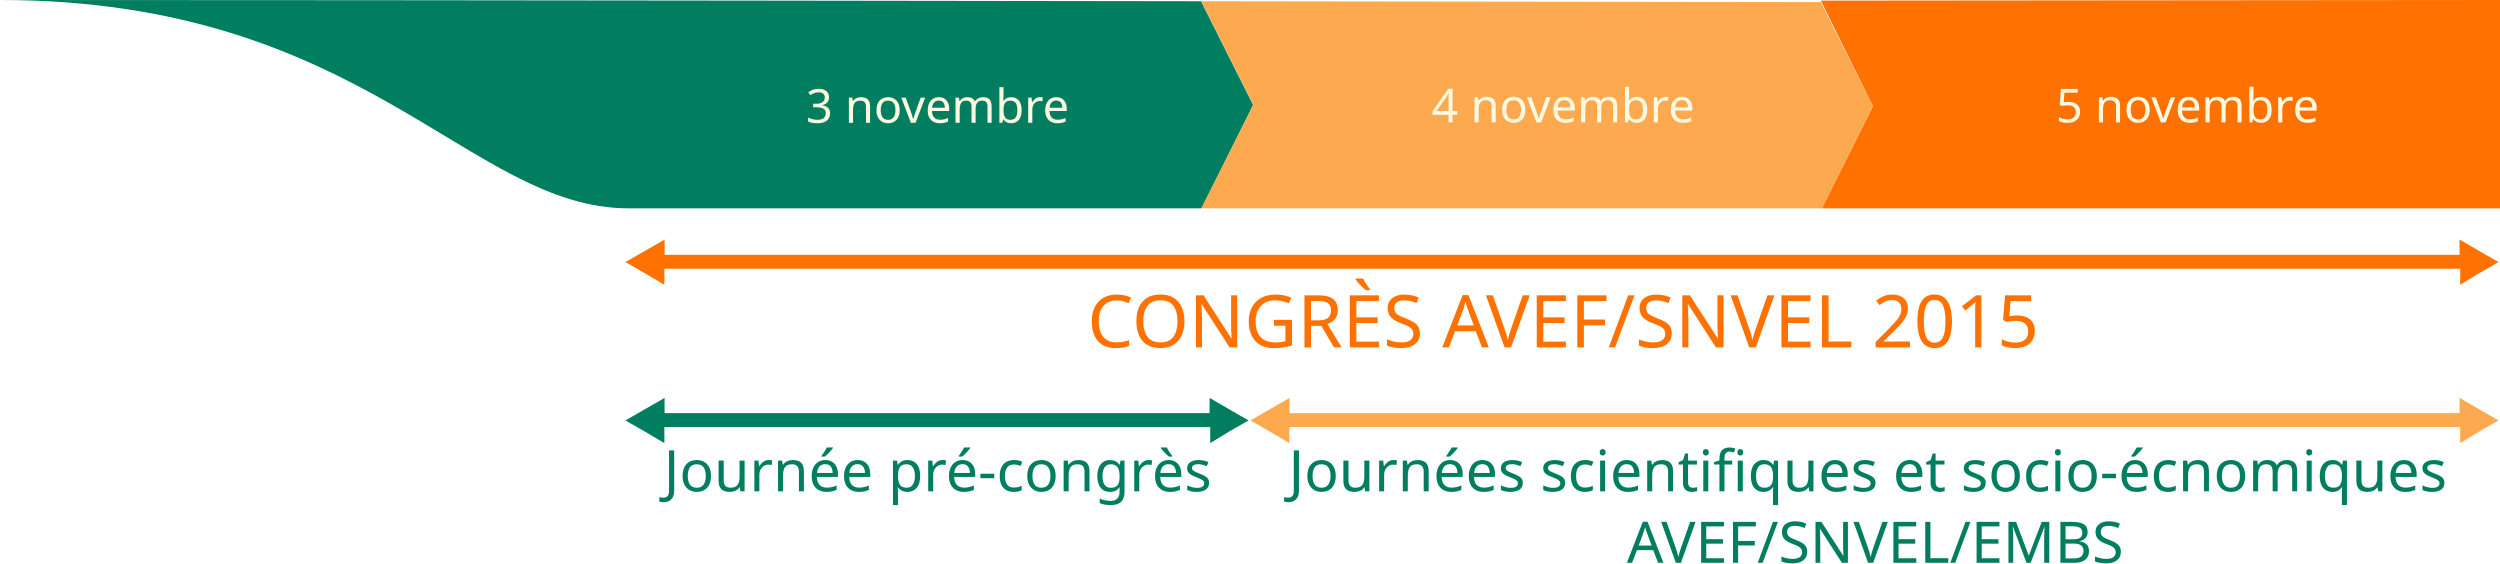
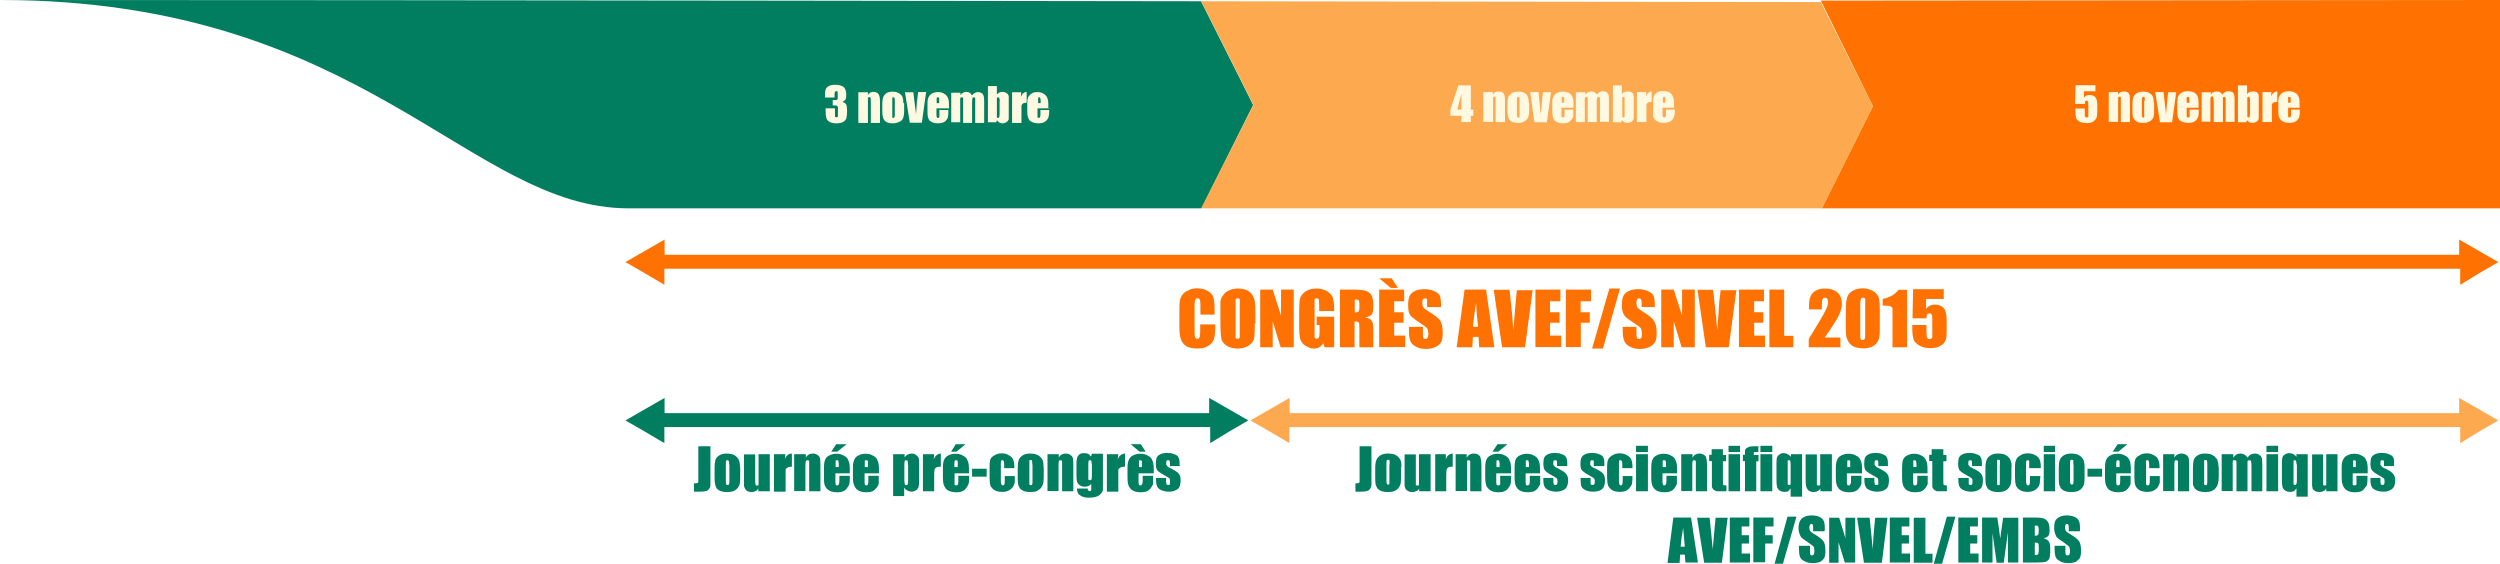
<svg xmlns="http://www.w3.org/2000/svg" viewBox="0 0 1200 270.6" preserveAspectRatio="xMaxYMax meet">
-   <path d="M874 .3L899 51l-24.5 49H1200V0z" fill-rule="evenodd" fill="#ff7100" />
-   <path d="M0 0c175 0 225 100 301.7 100h275l24.8-49.6-25-49.8S207 0 0 0z" fill-rule="evenodd" fill="#007e5f" />
-   <path d="M576.6.6l25 49.8-25 49.6h298L899 51 874 1 576.6.6z" fill-rule="evenodd" fill="#fca94f" />
-   <text fill="#fff9e1" font-family="Impact" font-size="22.5" font-stretch="condensed" letter-spacing="0" style="line-height:125%;-inkscape-font-specification:'Impact Condensed';text-align:center" text-anchor="middle" transform="translate(0 -752.362)" word-spacing="0" x="450" y="811.3">
-     <tspan x="450" y="811.3">3 novembre</tspan>
-   </text>
-   <text fill="#fff9e1" font-family="Impact" font-size="22.5" font-stretch="condensed" letter-spacing="0" style="line-height:125%;-inkscape-font-specification:'Impact Condensed';text-align:center" text-anchor="middle" transform="translate(0 -752.362)" word-spacing="0" x="750.3" y="811.1">
-     <tspan x="750.3" y="811.1">4 novembre</tspan>
-   </text>
-   <text fill="#fff9e1" font-family="Impact" font-size="22.5" font-stretch="condensed" letter-spacing="0" style="line-height:125%;-inkscape-font-specification:'Impact Condensed';text-align:center" text-anchor="middle" transform="translate(0 -752.362)" word-spacing="0" x="1050" y="811.1">
-     <tspan x="1050" y="811.1">5 novembre</tspan>
-   </text>
-   <path d="M319 191l-9.4 5.4-9.4 5.4 9.4 5.4 9.3 5.5V205h262v7.7l9-5.5 9.4-5.4-9.4-5.4-9.3-5.4v7.3H319V191z" fill="#007e5f" />
-   <text fill="#007e5f" font-family="Impact" font-size="27.5" font-stretch="condensed" letter-spacing="0" style="line-height:125%;-inkscape-font-specification:'Impact Condensed';text-align:center" text-anchor="middle" transform="translate(0 -752.362)" word-spacing="0" x="450.1" y="988.2">
-     <tspan x="450.1" y="988.2">Journée pré-congrès</tspan>
-   </text>
-   <path d="M619 191l-9.4 5.4-9.4 5.4 9.4 5.4 9.3 5.5V205h562v7.7l9-5.5 9.4-5.4-9.4-5.4-9.3-5.4v7.3H619V191z" fill="#fca94f" />
-   <text fill="#007e5f" font-family="Impact" font-size="27.5" font-stretch="condensed" letter-spacing="0" style="line-height:125%;-inkscape-font-specification:'Impact Condensed';text-align:center" text-anchor="middle" transform="translate(0 -752.362)" word-spacing="0" x="900.1" y="988.2">
-     <tspan x="900.1" y="988.2">Journées scientifiques et socio-écnomiques</tspan>
-     <tspan x="900.1" y="1022.5">AVEF/SNVEL/EMBS</tspan>
-   </text>
-   <path d="M319 115l-9.4 5.4-9.4 5.4 9.4 5.4 9.3 5.5V129h862v7.7l9-5.5 9.4-5.4-9.4-5.4-9.3-5.4v7.3H319V115z" fill="#ff7100" />
-   <text fill="#ff7100" font-family="Impact" font-size="35" font-stretch="condensed" letter-spacing="0" style="line-height:125%;-inkscape-font-specification:'Impact Condensed';text-align:center" text-anchor="middle" transform="translate(0 -752.362)" word-spacing="0" x="750.3" y="919.1">
-     <tspan x="750.3" y="919.1">CONGRÈS AVEF/SNVEL 2015</tspan>
-   </text>
+   <path fill="#ff7100" fill-rule="evenodd" d="M874 .3L899 51l-24.5 49H1200V0z" />
+   <path fill="#007e5f" fill-rule="evenodd" d="M0 0c175 0 225 100 301.7 100h275l24.8-49.6-25-49.8S207 0 0 0z" />
+   <path fill="#fca94f" fill-rule="evenodd" d="M576.6.6l25 49.8-25 49.6h298L899 51 874 1 576.6.6z" />
+   <path fill="#fff9e1" d="M404.5 49q1 .2 1.6 1 .5.8.5 3.6 0 2-.4 3.3-.4 1-1.6 1.7-1.2.6-3 .6-2.2 0-3.4-.7-1.2-.7-1.5-1.7-.4-1.2-.4-3.7V52h4.5V56q.3.3.8.3t.6-.4v-3-1.6q-.4-.5-.8-.7h-1.7V48h2q.3-.3.4-.7V45 44q-.3-.3-.7-.3-.4 0-.6.4-.2.2-.2 1.2v1.5H396V45q0-2.4 1.2-3.3 1.2-1 3.7-1 3 0 4.3 1.3 1 1.3 1 3.5 0 1.5-.3 2.2-.4.6-1.5 1.2zM416.6 44.4v1.3q.4-.8 1-1.2.8-.4 1.7-.4 1 0 2 .6.6.6.8 1.4.3.8.3 2.7V59H418V48.7q0-1.5-.2-1.8 0-.3-.6-.3-.4 0-.6.4v12H412V44.3h4.6zM434 49.5V53q0 2-.3 3-.2 1-.8 1.7-.8.7-1.8 1-1 .5-2.3.5-1.6 0-2.6-.3-1-.4-1.6-1-.6-.8-.8-1.7-.3-1-.3-2.8v-3.7q0-2 .5-3.2.4-1 1.5-1.8 1.2-.7 3-.7 1.5 0 2.5.5t1.7 1.2q.5.7.7 1.5.2.7.2 2.3zm-4.5-1q0-1.2-.2-1.5 0-.3-.5-.3-.4 0-.5.3v9.3q0 .3.5.3.4 0 .5-.3.2-.3.2-1.2v-6.6zM444.5 44.4l-2 14.5h-5.8l-2.3-14.6h4l1.3 10.6.4-5.7.6-5h4zM455.3 52h-5.8v3q0 1 .2 1.3 0 .3.5.3t.7-.4v-3.4h4.3v1q0 1.5-.2 2.2 0 .7-.7 1.6-.6.8-1.6 1.2-1 .4-2.4.4t-2.5-.4q-1-.4-1.7-1-.5-.8-.7-1.7-.2-.7-.2-2.4v-4.2q0-2 .6-3 .5-1 1.7-1.7 1.2-.6 2.7-.6 2 0 3 .8 1.3.7 1.8 2 .5 1 .5 3.2v2zm-4.5-2.5v-1V47q-.2-.3-.6-.3-.5 0-.6.3v2.5h1.2zM461 44.4v1.3q.5-.8 1.3-1.2.7-.4 1.6-.4 1.7 0 2.7 1.7.5-.8 1.3-1.2.7-.4 1.5-.4 1 0 2 .6.6.6.8 1.4.2.8.2 2.6V59h-4.3v-9.6V47q-.2-.3-.7-.3-.4 0-.6.4-.2.6-.2 2.4V59h-4.3v-9.3V47q-.2-.3-.7-.3-.3 0-.5.2-.2 0-.2.5v11.3h-4.3V44.5h4.4zM478.5 41.2v4.2q.6-.7 1.2-1 .7-.3 1.5-.3 1 0 1.6.4.7.3 1 .8.4.5.4 1v11q-.3.7-1 1.3-1 .6-2 .6-.8 0-1.4-.3-.7-.5-1.3-1.2l-.3 1h-4V41.3h4.3zm1.4 7.3q0-1-.3-1.5 0-.3-.5-.3-.4 0-.6.3v9.3q.2.3.6.3.4 0 .5-.3.2-.4.2-1.7v-6zM490.2 44.4l-.2 2q1-2.2 2.8-2.3v5.2q-1.2 0-1.8.4-.5.3-.7 1v8.3h-4.5V44.3h4.4zM504 52H498v4.3q.2.3.7.3.4 0 .5-.4.2-.3.2-1.4v-2h4.2v1q0 1.5-.3 2.2 0 .7-.8 1.6-.7.8-1.6 1.2-1 .4-2.5.4t-2.5-.4q-1-.4-1.7-1-.6-.8-.8-1.7-.3-.7-.3-2.4v-4.2q0-2 .5-3 .6-1 1.7-1.7 1-.6 2.6-.6 2 0 3 .8 1.3.7 1.8 2 .5 1 .5 3.2v2zm-4.5-2.5v-1q0-1.2-.2-1.5 0-.3-.5-.3-.4 0-.5.3v2.5h1.2zM706 41v11.6h1.2v3H706v3h-4.5v-3h-5.3v-3L700 41h6zm-4.5 11.6V45l-2 7.6h2zM716.6 44.2v1.3q.4-.8 1-1.2.8-.4 1.7-.4 1 0 1.8.4 1 .6 1 1.4.3.8.3 2.7v10.2h-4.5v-10-2q-.2-.2-.6-.2-.5 0-.6.4v11.7H712V44.2h4.6zM734 49.3v3.5q0 2-.3 3-.2 1-1 1.7-.5.7-1.5 1-1 .5-2.4.5-1.5 0-2.5-.3t-1.6-1q-.5-.7-.8-1.6-.3-.8-.3-2.7v-3.7q0-2 .4-3.2.6-1 1.7-1.8 1.2-.7 3-.7 1.4 0 2.5.3 1 .5 1.7 1.2.4.7.6 1.5.3.7.3 2.3zm-4.6-1v-1.5q-.2-.3-.6-.3-.4 0-.5.3-.2.3-.2 1.4v6.6q0 1 .3 1.3 0 .4.5.4.4 0 .5-.3v-7.8zM744.5 44.2l-2 14.5h-6l-2-14.5h4l1 10.6q.3-1.2.6-5.7l.5-4.8h4zM755.2 51.7h-5.7V56q.3.4.7.4.5 0 .6-.4.2-.3.2-1.4v-2h4.2V56q-.3.7-1 1.6-.6.8-1.5 1.2-1 .4-2.4.4t-2.5-.4q-1-.4-1.7-1-.5-.8-.7-1.7-.3-1-.3-2.6v-4.2q0-2 .6-3 .5-1 1.7-1.7 1-.6 2.7-.6 1.8 0 3 .6 1.3.7 1.7 2 .5 1 .5 3.2v2zm-4.4-2.4v-1-1.5q-.3-.3-.6-.3-.5 0-.6.3v2.5h1.2zM761 44.2v1.3q.5-.8 1.2-1.2.7-.4 1.7-.4 1.6 0 2.7 1.5.5-.8 1.2-1.2.6-.4 1.5-.4 1 0 1.8.4.8.6 1 1.4.2.8.2 2.6v10.3h-4.3v-9.5V47q-.2-.5-.7-.5-.5 0-.6.4-.3.4-.3 2.2v9.5h-4.3v-9.2V47q-.2-.5-.6-.5-.3 0-.5.2-.3.2-.3.6v11.3h-4.3V44.3h4.4zM778.5 41v4.2q.5-.7 1.2-1 .7-.3 1.5-.3 1 0 1.6.2.6.3 1 .8l.4 1V57q-.3.8-1 1.4-1 .6-2 .6-.8 0-1.5-.3l-1.2-1-.3 1h-4V41h4.3zm1.3 7.3v-1.5q-.2-.3-.7-.3-.3 0-.4.3V56q.2.4.6.4.4 0 .5-.3v-7.6zM790.2 44.2l-.2 2q1-2.2 2.8-2.3v5q-1.2 0-1.8.4-.6.3-.7 1v8.3h-4.6V44.2h4.5zM804 51.7h-6V55q0 .8.3 1 0 .4.5.4t.7-.4q.2-.3.2-1.4v-2h4.2v1q0 1.5-.3 2.2-.2.7-.8 1.6-.7.8-1.7 1.2-1 .4-2.4.4-1.5 0-2.6-.4-1-.4-1.6-1-.6-.8-1-1.7V49q0-2 .4-3 .5-1 1.7-1.7 1-.6 2.6-.6 2 0 3 .6 1.3.7 1.8 2 .5 1 .5 3.2v2zm-4.6-2.4v-1-1.5q-.2-.3-.6-.3-.4 0-.6.3v2.5h1.2zM1005.8 41v2.8h-5.5v3q1-1.2 2.7-1.2 1.8 0 2.7 1 1 1 1 4V53q0 2-.2 3-.2.8-.8 1.5-.6.8-1.6 1.2-1 .4-2.5.4-1.7 0-3-.5-1.3-.6-2-1.8-.4-1.2-.4-3.7v-1h4.5V55.7q.2.7 1 .7.3 0 .5-.2.2 0 .2-.3V50q0-1-.2-1.3-.2-.4-.7-.4-.3 0-.5.2l-.2.4v1H996l.3-9h9.5zM1016.7 44.2v1.3q.4-.8 1-1.2.8-.4 1.7-.4 1 0 2 .4.6.6.8 1.4.2.8.2 2.7v10.2h-4.4v-10-2q-.2-.2-.7-.2-.5 0-.6.4v11.7h-4.5V44.2h4.5zM1034 49.3v3.5q0 2-.2 3t-1 1.7q-.5.7-1.5 1-1 .5-2.4.5-1.5 0-2.6-.3-1-.3-1.5-1-.7-.7-1-1.6-.2-.8-.2-2.7v-3.7q0-2 .4-3.2.5-1 1.6-1.8 1.2-.7 3-.7 1.4 0 2.5.3 1 .5 1.7 1.2.6.7.8 1.5.2.7.2 2.3zm-4.5-1v-1.5q-.2-.3-.6-.3-.5 0-.6.3-.2.3-.2 1.4v6.6q0 1 .2 1.3 0 .4.5.4.3 0 .4-.3v-7.8zM1044.6 44.2l-2 14.5h-5.8l-2.3-14.5h4l1.2 10.6.5-5.7.5-4.8h4zM1055.4 51.7h-5.8V56q.3.4.7.4.5 0 .7-.4v-3.4h4.4v1q0 1.5-.2 2.2-.2.7-.8 1.6-.6.8-1.6 1.2-1 .4-2.4.4t-2.5-.4q-1.2-.4-1.8-1-.6-.8-.8-1.7-.2-1-.2-2.6v-4.2q0-2 .5-3t1.7-1.7q1-.6 2.7-.6 2 0 3.2.6 1.2.7 1.7 2 .4 1 .4 3.2v2zm-4.5-2.4v-1q0-1.2-.2-1.5 0-.3-.5-.3t-.6.3v2.5h1.2zM1061.2 44.2v1.3q.4-.8 1-1.2 1-.4 1.8-.4 1.8 0 2.8 1.5.5-.8 1.2-1.2.7-.4 1.6-.4 1 0 2 .4.6.6.8 1.4.2.8.2 2.6v10.3h-4.3v-9.5V47q-.2-.5-.7-.5-.5 0-.6.4v11.7h-4.4v-9.2q0-2.2-.2-2.6 0-.5-.5-.5-.4 0-.6.2l-.3.6v11.3h-4.2V44.3h4.4zM1078.6 41v4.2q.6-.7 1.2-1 .7-.3 1.5-.3 1 0 1.6.2.6.3 1 .8.3.5.3 1V57q-.3.8-1 1.4-1 .6-2 .6-.8 0-1.5-.3l-1.2-1-.3 1h-4V41h4.3zm1.4 7.3q0-1-.2-1.5 0-.3-.5-.3-.4 0-.6.3V56q.2.4.6.4.4 0 .5-.3.2-.3.2-1.6v-6zM1090.3 44.2l-.2 2q1-2.2 3-2.3v5q-1.3 0-2 .4-.4.3-.6 1v8.3h-4.5V44.2h4.3zM1104 51.7h-5.7V56q.2.4.6.4.4 0 .6-.4.2-.3.2-1.4v-2h4.2v1q0 1.5-.2 2.2 0 .7-.8 1.6-.6.8-1.6 1.2-1 .4-2.4.4t-2.5-.4q-1-.4-1.6-1-.7-.8-1-1.7-.2-1-.2-2.6v-4.2q0-2 .5-3t1.7-1.7q1.2-.6 2.7-.6 2 0 3 .6 1.3.7 1.8 2 .5 1 .5 3.2v2zm-4.5-2.4v-1-1.5q-.2-.3-.6-.3-.5 0-.6.3v2.5h1z" style="line-height:125%;-inkscape-font-specification:'Impact Condensed';text-align:center" font-stretch="condensed" font-family="Impact" letter-spacing="0" word-spacing="0" text-anchor="middle" />
+   <path fill="#007e5f" d="M319 191l-9.4 5.4-9.4 5.4 9.4 5.4 9.3 5.5V205h262v7.7l9-5.5 9.3-5.4-9.4-5.4-9.4-5.4v7.3H319V191z" />
+   <path fill="#007e5f" d="M341 214V233q0 1-.7 1.7-.5.8-1.4 1-1 .3-3 .3h-2.8V232h.8q.6 0 1-.2.3-.3.3-.7V214.2h5.7zM355.3 224.3v4.3q0 2.4-.2 3.6-.2 1-1 2t-2 1.5q-1.3.5-3 .5t-3-.4q-1.2-.4-2-1.2-.5-.8-.8-2-.3-1-.3-3.4v-4.5q0-2.5.4-4 .5-1.3 2-2.2 1.3-.8 3.5-.8 1.7 0 3 .5 1.4.6 2 1.5.8.8 1 1.8.3 1 .3 2.8zM350 223q0-1.4-.3-1.8 0-.3-.6-.3-.4 0-.5.2-.2.4-.2 1.7v8q0 1.2.2 1.6 0 .4.6.4t.7-.3q.2-.4.2-1.5V223zM369.5 218v17.8H364v-1.4q-.5 1-1.3 1.3-.8.5-2 .5-1 0-2-.5-.7-.4-1-1-.5-.8-.6-1.6v-15h5.4v12q0 2.2.2 2.6 0 .4.7.4.6 0 .7-.4V218h5.5zM377 218l-.3 2.4q1-2.6 3.4-2.7v6.3q-1.4 0-2 .4-.8.4-1 1V236h-5.6V218h5.5zM386.8 218v1.7q.5-1 1.4-1.5.8-.5 2-.5 1.4 0 2.2.7 1 .6 1.2 1.6.2 1 .2 3.4v12.4h-5.4v-12.3-2.2q-.2-.4-.8-.4-.6 0-.7.3-.3.5-.3 2.5v12h-5.4V218h5.5zM408 227.2h-7v4q0 1 .2 1.5 0 .3.6.3t.8-.5q.3-.4.3-1.8v-2.3h5v1.3q0 1.7-.2 2.6-.2.8-1 1.8-.7 1.2-2 1.7-1 .5-3 .5-1.6 0-3-.5-1.2-.5-2-1.4-.7-1-1-2-.2-1-.2-3v-5q0-2.5.6-3.8.6-1.4 2-2 1.5-.8 3.4-.8 2.2 0 3.7 1 1.5.7 2 2.2.7 1.3.7 4v2.2zm-5.4-3V223q0-1.3-.2-1.7 0-.4-.6-.4t-.7.2v3.1h1.6zm3.8-11l-4.5 3.6H399l2.4-3.6h4.8zM422 227.2h-7v4q0 1 .2 1.5.2.3.7.3.5 0 .7-.5.2-.4.2-1.8v-2.3h5V232.3q-.3.8-1 1.8-1 1.2-2 1.7-1.2.5-3 .5-1.7 0-3-.5t-2-1.4q-.8-1-1-2-.4-1-.4-3v-5q0-2.5.7-3.8.6-1.4 2-2 1.5-.8 3.3-.8 2.3 0 3.8 1 1.5.7 2 2.2.7 1.3.7 4v2.2zm-5.4-3V223v-1.7q-.3-.4-.7-.4-.7 0-.8.2v3.1h1.4zM434.2 218v1.6q.6-1 1.5-1.4 1-.5 2-.5 1.2 0 2 .7 1 .7 1.3 1.5.2.8.2 3v7.5q0 2.4-.3 3.4-.4 1-1.3 1.6-1 .6-2 .6t-2-.5q-1-.5-1.6-1.4v4h-5.3V218h5.5zm1.6 5.2q0-1.6-.2-2 0-.3-.6-.3t-.7.3q-.2.4-.2 2v7.3q0 1.6.3 2 0 .4.7.4.5 0 .6-.4.2-.3.2-1.8v-7.6zM448.4 218l-.2 2.4q1.2-2.6 3.4-2.7v6.3q-1.5 0-2.2.4-.7.4-.8 1-.2.8-.2 3.4v7H443V218h5.4zM465.2 227.2h-7v5.5q.3.3.8.3.6 0 .8-.5.2-.4.2-1.8v-2.3h5.2v1.3q0 1.7-.3 2.6-.3.8-1 1.8-.8 1.2-2 1.7-1 .5-3 .5-1.6 0-3-.5-1.3-.5-2-1.4-.7-1-1-2-.3-1-.3-3v-5q0-2.5.6-3.8.7-1.4 2-2 1.5-.8 3.4-.8 2.3 0 3.8 1 1.5.7 2 2.2.7 1.3.7 4v2.2zm-5.5-3V223v-1.7q-.3-.4-.7-.4-.6 0-.7.2-.2.3-.2 1.8v1.3h1.7zm3.8-11l-4.4 3.6h-2.6l2.3-3.6h4.8zM473.6 225v3.8h-7V225h7zM487 224.7h-5v-2q0-1-.3-1.5 0-.3-.6-.3-.4 0-.5.2-.2.3-.2 1.5v8.4q0 1 .3 1.5.2.5.7.5.5 0 .7-.5.2-.5.2-2v-2h4.8v3.2q-.3 1-1 2.2-.8 1-2 1.6-1.2.6-3 .6-2.3 0-3.7-.8-1.3-.8-2-2.2-.4-1.4-.4-4v-5q0-2.4.3-3.5.5-1.2 2-2 1.5-1 3.6-1 2 0 3.5 1 1.5.8 2 2.2.5 1.2.5 3.7zM501 224.3v4.3q0 2.4-.3 3.6-.3 1-1 2-1 1-2 1.5-1.3.5-3 .5-1.8 0-3-.4t-2-1.2q-.6-.8-1-2-.2-1-.2-3.4v-4.5q0-2.5.5-4 .6-1.3 2-2.2 1.3-.8 3.5-.8 1.8 0 3 .5 1.5.6 2.2 1.5.7.8 1 1.8.2 1 .2 2.8zm-5.5-1.4q0-1.4-.2-1.8 0-.3-.6-.3-.5 0-.6.2V232.5q.2.4.7.4.5 0 .6-.3.2-.4.2-1.5V223zM508.2 218v1.7q.5-1 1.4-1.5.8-.5 2-.5 1.3 0 2.2.7 1 .6 1.2 1.6.2 1 .2 3.4v12.4h-5.4v-12.3-2.2q-.2-.4-.8-.4-.6 0-.7.3-.2.5-.2 2.5v12h-5.3V218h5.5zM529.4 218v17.3q-.2.8-1 1.7-.8 1-2.2 1.4-1.4.5-3.5.5-2.6 0-4-1-1.7-.8-1.8-3.4h5.2q0 1.2 1 1.2.5 0 .7-.4v-3q-.6.7-1.4 1-.8.3-1.6.3-1.5 0-2.4-.6-1-.6-1.3-1.5-.4-1-.4-2.8v-6.5q0-2.6 1-3.7.8-1 2.6-1 1 0 2 .3.7.5 1.4 1.4l.4-1.4h5zm-5.4 4.7q0-1.2-.2-1.5 0-.3-.6-.3-.4 0-.6.2-.2.4-.2 1.5v7.6q.3.3.7.3.7 0 .8-.4.2-.4.2-2v-5.5zM536.8 218l-.3 2.4q1.2-2.6 3.5-2.7v6.3q-1.5 0-2.2.4-.7.4-1 1V236h-5.5V218h5.5zM553.5 227.2h-7v4q0 1 .2 1.5 0 .3.6.3t.8-.5q.4-.4.4-1.8v-2.3h5V232.3q-.3.8-1 1.8-.8 1.2-2 1.7t-3 .5q-1.7 0-3-.5t-2-1.4q-.8-1-1-2-.3-1-.3-3v-5q0-2.5.7-3.8.6-1.4 2-2 1.5-.8 3.4-.8 2.3 0 3.8 1 1.5.7 2 2.2.7 1.3.7 4v2.2zm-5.4-3V223v-1.7q-.2-.4-.7-.4-.5 0-.7.2v3.1h1.5zm-5.3-11h4.8l2.3 3.6H547l-4.3-3.6zM566.4 223.7h-4.8v-1q0-1.2-.2-1.5 0-.3-.7-.3-.4 0-.7.2-.2.3-.2 1v1l.8 1 2.3 1.2q2.3 1.2 3 2.2.8 1 .8 3t-.6 3.3q-.5 1-2 1.6-1.2.6-3 .6-2 0-3.6-.7-1.5-.6-2-1.7-.6-1-.6-3.4v-.8h4.8v1q0 1.5.2 2 .2.4.7.4.6 0 1-.3v-1.2q0-1.3-.2-1.6-.3-.4-3.2-2-2.4-1.3-3-2.4-.4-1-.4-2.6 0-2.2.5-3.2t2-1.6q1.2-.5 3-.5t3 .5q1.3.4 2 1 .6 1 .7 1.5.2.6.2 2v1z" style="line-height:125%;-inkscape-font-specification:'Impact Condensed';text-align:center" font-stretch="condensed" font-family="Impact" letter-spacing="0" word-spacing="0" text-anchor="middle" />
+   <path fill="#fca94f" d="M619 191l-9.4 5.4-9.4 5.4 9.4 5.4 9.3 5.5V205h562v7.7l9-5.5 9.3-5.4-9.4-5.4-9.4-5.4v7.3H619V191z" />
+   <path fill="#007e5f" d="M658.3 214V233q-.2 1-.7 1.7-.6.8-1.5 1-.8.3-2.7.3h-2.8V232h.7q.6 0 1-.2.3-.3.3-.7V214.2h5.8zM672.5 224.3v4.3q0 2.4-.2 3.6-.3 1-1 2-.8 1-2 1.5-1.3.5-3 .5t-3-.4q-1.2-.4-2-1.2-.6-.8-1-2-.2-1-.2-3.4v-4.5q0-2.5.6-4 .6-1.3 2-2.2 1.4-.8 3.5-.8 2 0 3.3.5 1.3.6 2 1.5.7.8 1 1.8.2 1 .2 2.8zM667 223V221q-.2-.3-.7-.3-.5 0-.6.2-.2.4-.2 1.7v8q0 1.2.2 1.6 0 .4.6.4.5 0 .6-.3V223zM686.7 218v17.8h-5.5v-1.4q-.4 1-1.3 1.3-1 .5-2 .5-1.2 0-2-.5-.8-.4-1.2-1-.4-.8-.5-1.6v-15h5.4v14.6q.2.4.8.4.6 0 .7-.4V218h5.5zM694 218v2.4q1-2.6 3.3-2.7v6.3q-1.5 0-2.2.4-.6.4-.7 1-.2.8-.2 3.4v7h-5.3V218h5.4zM704 218v1.7q.6-1 1.4-1.5 1-.5 2-.5 1.4 0 2.3.7 1 .6 1 1.6.4 1 .4 3.4v12.4h-5.4v-12.3-2.2q-.2-.4-.8-.4-.5 0-.7.3v14.5h-5.5V218h5.6zM725.2 227.2h-7v4q0 1 .2 1.5.2.3.7.3.7 0 1-.5v-4.1h5.2v1.3q0 1.7-.2 2.6-.2.8-1 1.8-.7 1.2-2 1.7-1 .5-2.8.5-1.8 0-3-.5-1.4-.5-2-1.4-1-1-1-2-.4-1-.4-3v-5q0-2.5.6-3.8.6-1.4 2-2 1.5-.8 3.4-.8 2.3 0 3.7 1 1.5.7 2 2.2.7 1.3.7 4v2.2zm-5.4-3V223q0-1.3-.2-1.7 0-.4-.6-.4-.5 0-.7.2v3.1h1.5zm3.8-11l-4.4 3.6h-2.8l2.4-3.6h4.8zM739.3 227.2h-7v4q0 1 .2 1.5 0 .3.6.3.7 0 1-.5.2-.4.2-1.8v-2.3h5V232.3q-.3.8-1 1.8-.8 1.2-2 1.7t-3 .5q-1.7 0-3-.5t-2-1.4q-.8-1-1-2-.3-1-.3-3v-5q0-2.5.5-3.8.6-1.4 2-2 1.5-.8 3.4-.8 2 0 3.6 1 1.5.7 2 2.2.7 1.3.7 4v2.2zm-5.4-3V223q0-1.3-.3-1.7 0-.4-.6-.4-.5 0-.6.2v3.1h1.5zM752.2 223.7h-4.8v-1q0-1.2-.2-1.5 0-.3-.7-.3-.4 0-.7.2-.2.3-.2 1v1l.8 1 2.3 1.2q2.4 1.2 3 2.2 1 1 1 3t-.7 3.3q-.5 1-2 1.6-1.2.6-3 .6-2 0-3.6-.7-1.5-.6-2-1.7-.6-1-.6-3.4v-.8h4.8v1q0 1.5.2 2 .2.4.7.4.6 0 .8-.3.3-.3.3-1.2 0-1.3-.3-1.6-.3-.4-3.2-2-2.3-1.3-2.8-2.4-.5-1-.5-2.6 0-2.2.5-3.2.6-1 2-1.6 1.3-.5 3-.5 2 0 3 .5 1.4.4 2 1 .7 1 .8 1.5.2.6.2 2v1zM770 223.7h-5v-1-1.5q-.2-.3-.8-.3-.4 0-.6.2-.3.3-.3 1v1l.8 1 2.5 1.2q2.3 1.2 3 2.2.8 1 .8 3t-.6 3.3q-.5 1-1.8 1.6-1.5.6-3.3.6-2 0-3.6-.7-1.3-.6-2-1.7-.4-1-.4-3.4v-.8h4.8v3q.3.4 1 .4.4 0 .7-.3.3-.3.3-1.2 0-1.3-.3-1.6-.3-.4-3.2-2-2.3-1.3-3-2.4-.4-1-.4-2.6 0-2.2.6-3.2.5-1 2-1.6 1.2-.5 3-.5t3 .5q1.3.4 2 1 .6 1 .7 1.5.2.6.2 2v1zM783.7 224.7h-5v-2q0-1-.3-1.5-.2-.3-.6-.3-.5 0-.7.2v9.9q0 1 .2 1.5.3.5.7.5.5 0 .7-.5.2-.5.2-2v-2h4.7q0 2-.2 3.2 0 1-1 2.2-.6 1-1.8 1.6-1.3.6-3 .6-2.4 0-3.7-.8-1.3-.8-2-2.2-.5-1.4-.5-4v-5q0-2.4.5-3.5.5-1.2 2-2 1.4-1 3.6-1 2 0 3.6 1 1.5.8 2 2.2.5 1.2.5 3.7zM791 214v3h-5.7v-3h5.6zm0 4v17.8h-5.7V218h5.6zM805 227.2h-7v4q0 1 .3 1.5 0 .3.6.3.5 0 .7-.5.3-.4.3-1.8v-2.3h5V232.3q-.3.8-1 1.8-.8 1.2-2 1.7t-3 .5q-1.7 0-3-.5t-2-1.4q-.8-1-1-2-.3-1-.3-3v-5q0-2.5.6-3.8.6-1.4 2-2 1.5-.8 3.4-.8 2.2 0 3.7 1 1.5.7 2 2.2.7 1.3.7 4v2.2zm-5.3-3V223q0-1.3-.2-1.7 0-.4-.6-.4-.7 0-.8.2v3.1h1.5zM812.4 218v1.7q.5-1 1.3-1.5 1-.5 2-.5 1.4 0 2.3.7 1 .6 1 1.6.4 1 .4 3.4v12.4H814v-12.3-2.2q-.3-.4-.8-.4-.6 0-.7.3-.2.5-.2 2.5v12H807V218h5.4zM827 215.6v2.8h1.5v3H827v9.4q0 1.8.2 2 .2.2 1.5.2v2.8H824q-1-.3-1.5-.8-.6-.6-.8-1.3v-12.4h-1.3v-3h1.2v-2.7h5.4zM835.2 214v3h-5.5v-3h5.5zm0 4v17.8h-5.5V218h5.5zM844 214v3h-2q-.2.2-.2 1v.4h2.3v3H843v14.4h-5.4v-14.5h-1v-3h1v-2.2q.2-.5.7-1l1.4-.7q1-.2 2.7-.2h2zM850.7 214v3H845v-3h5.7zm0 4v17.8H845V218h5.7zM865 218v20.4h-5.5v-4q-.8 1.2-1.4 1.5-.6.2-1.6.2-1.4 0-2.3-.7-1-.7-1.2-1.7-.3-1-.3-3.3v-8q0-1.7.2-2.6.3-1 1.2-1.6.8-.7 2-.7 1 0 2 .5.8.4 1.5 1.3V218h5.4zm-5.5 5q0-1.3-.2-1.7 0-.4-.6-.4-.5 0-.6.2v11.3q.2.4.7.4.5 0 .7-.4V223zM879.3 218v17.8h-5.5v-1.4q-.5 1-1.3 1.3-.8.5-2 .5-1 0-2-.5-.7-.4-1-1-.5-.8-.6-1.6-.2-.7-.2-3v-12h5.4v14.6q.3.4.8.4.6 0 .8-.4V218h5.5zM893.5 227.2h-7v4q0 1 .2 1.5 0 .3.6.3t.8-.5q.4-.4.4-1.8v-2.3h5V232.3q-.3.8-1 1.8-.8 1.2-2 1.7t-3 .5q-1.7 0-3-.5t-2-1.4q-.8-1-1-2-.3-1-.3-3v-5q0-2.5.7-3.8.6-1.4 2-2 1.5-.8 3.4-.8 2.3 0 3.8 1 1.5.7 2 2.2.7 1.3.7 4v2.2zm-5.4-3V223v-1.7q-.2-.4-.7-.4-.5 0-.7.2v3.1h1.5zM906.4 223.7h-4.8v-1q0-1.2-.2-1.5 0-.3-.7-.3-.4 0-.7.2-.2.3-.2 1v1l.8 1 2.3 1.2q2.3 1.2 3 2.2.8 1 .8 3t-.6 3.3q-.5 1-2 1.6-1.2.6-3 .6-2 0-3.6-.7-1.5-.6-2-1.7-.6-1-.6-3.4v-.8h4.8v1q0 1.5.2 2 .2.4.7.4.6 0 1-.3v-1.2q0-1.3-.2-1.6-.3-.4-3.2-2-2.4-1.3-3-2.4-.4-1-.4-2.6 0-2.2.5-3.2t2-1.6q1.2-.5 3-.5t3 .5q1.3.4 2 1 .6 1 .7 1.5.2.6.2 2v1zM925.3 227.2h-7v4q0 1 .2 1.5 0 .3.6.3.7 0 1-.5.2-.4.2-1.8v-2.3h5V232.3q-.3.8-1 1.8-.8 1.2-2 1.7t-3 .5q-1.7 0-3-.5t-2-1.4q-.8-1-1-2-.3-1-.3-3v-5q0-2.5.5-3.8.6-1.4 2-2 1.5-.8 3.4-.8 2 0 3.6 1 1.5.7 2 2.2.7 1.3.7 4v2.2zm-5.4-3V223q0-1.3-.3-1.7 0-.4-.6-.4-.5 0-.6.2v3.1h1.5zM932.8 215.6v2.8h1.5v3h-1.5v9.4q0 1.8.2 2 .2.2 1.5.2v2.8H929.7q-.8-.3-1.4-.8-.6-.6-.8-1.3v-12.4H926v-3h1.2v-2.7h5.4zM951.4 223.7h-4.8v-1q0-1.2-.2-1.5 0-.3-.7-.3-.4 0-.7.2-.2.3-.2 1v1l.8 1 2.4 1.2q2.3 1.2 3 2.2.8 1 .8 3t-.6 3.3q-.5 1-2 1.6-1.2.6-3 .6-2 0-3.6-.7-1.5-.6-2-1.7-.6-1-.6-3.4v-.8h5v3q.2.4.8.4.5 0 .8-.3.2-.3.2-1.2 0-1.3-.3-1.6-.3-.4-3.2-2-2.4-1.3-3-2.4-.4-1-.4-2.6 0-2.2.5-3.2t2-1.6q1.2-.5 3-.5t3 .5q1.3.4 2 1 .6 1 .7 1.5.2.6.2 2v1zM965.5 224.3v4.3q0 2.4-.3 3.6-.2 1-1 2t-2 1.5q-1.3.5-3 .5t-3-.4q-1.2-.4-2-1.2-.6-.8-1-2-.2-1-.2-3.4v-4.5q0-2.5.6-4 .5-1.3 2-2.2 1.3-.8 3.5-.8 2 0 3.2.5 1.3.6 2 1.5.7.8 1 1.8.3 1 .3 2.8zM960 223V221q-.3-.3-.7-.3-.5 0-.7.2V232.5q.2.4.6.4.5 0 .7-.3V223zM979.3 224.7H974v-2-1.5q-.2-.3-.7-.3-.4 0-.6.2-.2.3-.2 1.5v8.4q0 1 .3 1.5.2.5.7.5.5 0 .7-.5.2-.5.2-2v-2h5l-.3 3.2q0 1-.8 2.2-.8 1-2 1.6-1.2.6-3 .6-2.3 0-3.6-.8-1.4-.8-2-2.2-.5-1.4-.5-4v-5q0-2.4.6-3.5.4-1.2 2-2 1.4-1 3.5-1 2.3 0 3.8 1 1.5.8 2 2.2.5 1.2.5 3.7zM986.4 214v3H981v-3h5.4zm0 4v17.8H981V218h5.4zM1000.6 224.3v4.3q0 2.4-.2 3.6-.2 1-1 2t-2 1.5q-1.3.5-3 .5t-3-.4q-1.2-.4-2-1.2-.6-.8-1-2-.2-1-.2-3.4v-4.5q0-2.5.5-4 .6-1.3 2-2.2 1.4-.8 3.6-.8 1.8 0 3 .5 1.4.6 2 1.5.8.8 1 1.8.3 1 .3 2.8zm-5.4-1.4V221q-.3-.3-.8-.3-.4 0-.6.2-.2.4-.2 1.7v8q0 1.2.2 1.6.2.4.6.4.5 0 .7-.3.2-.4.2-1.5V223zM1009 225v3.8h-7V225h7zM1022.8 227.2h-7v4q0 1 .2 1.5.2.3.7.3.6 0 .8-.5.2-.4.2-1.8v-2.3h5V232.3q-.3.8-1 1.8-.8 1.2-2 1.7t-3 .5q-1.6 0-3-.5-1.3-.5-2-1.4-.7-1-1-2-.3-1-.3-3v-5q0-2.5.6-3.8.7-1.4 2-2 1.5-.8 3.4-.8 2.3 0 3.8 1 1.4.7 2 2.2.6 1.3.6 4v2.2zm-5.4-3V223v-1.7q-.3-.4-.7-.4-.6 0-.7.2-.2.3-.2 1.8v1.3h1.6zm3.8-11l-4.4 3.6h-2.7l2.4-3.6h4.8zM1036.6 224.7h-5v-2q0-1-.3-1.5 0-.3-.6-.3-.5 0-.6.2v11.4q.4.5.8.5.6 0 .8-.5.2-.5.2-2v-2h4.8v3.2q-.3 1-1 2.2-.8 1-2 1.6-1.2.6-3 .6-2.3 0-3.7-.8-1.4-.8-2-2.2-.5-1.4-.5-4v-5q0-2.4.4-3.5.4-1.2 2-2 1.4-1 3.5-1 2 0 3.6 1 1.6.8 2 2.2.6 1.2.6 3.7zM1043.7 218v1.7q.5-1 1.4-1.5 1-.5 2-.5 1.4 0 2.3.7 1 .6 1.2 1.6.2 1 .2 3.4v12.4h-5.4v-12.3-2.2q-.2-.4-.8-.4-.6 0-.7.3-.2.5-.2 2.5v12h-5.4V218h5.5zM1065 224.3v4.3q0 2.4-.4 3.6-.2 1-1 2t-2 1.5q-1.3.5-3 .5t-3-.4q-1.2-.4-2-1.2-.6-.8-1-2v-7.9q0-2.5.4-4 .5-1.3 2-2.2 1.3-.8 3.5-.8 1.8 0 3 .5 1.4.6 2 1.5 1 .8 1 1.8.4 1 .4 2.8zm-5.5-1.4q0-1.4-.2-1.8 0-.3-.6-.3-.5 0-.7.2V232.5q.2.4.7.4.5 0 .6-.3.2-.4.2-1.5V223zM1072 218v1.7q.6-1 1.5-1.5.8-.5 2-.5 2 0 3.4 2 .5-1 1.4-1.5 1-.5 2-.5 1.3 0 2.2.7 1 .6 1.2 1.6.2 1 .2 3.2v12.6h-5.2v-11.6q0-2.3-.2-2.8t-.7-.5q-.7 0-1 .4V235.8h-5.3v-11.3-3q-.2-.6-.8-.6h-.7q-.3.4-.3.8v14h-5.3V218h5.3zM1093.5 214v3h-5.6v-3h5.5zm0 4v17.8h-5.6V218h5.5zM1107.7 218v20.4h-5.4v-4q-.8 1.2-1.5 1.5-.6.2-1.6.2-1.4 0-2.4-.7t-1.2-1.7q-.3-1-.3-3.3v-8q0-1.7.2-2.6.2-1 1.2-1.6 1-.7 2-.7 1.2 0 2 .5 1 .4 1.6 1.3V218h5.4zm-5.4 5q0-1.3-.2-1.7 0-.4-.5-.4t-.7.2v11.3q.2.4.7.4.5 0 .6-.4.3-.4.3-1.7v-8zM1122 218v17.8h-5.4v-1.4q-.5 1-1.3 1.3-1 .5-2 .5-1.2 0-2-.5-.8-.4-1.2-1l-.3-1.6v-15h5.3v14.6q.3.4.8.4.6 0 .7-.4V218h5.6zM1136.3 227.2h-7v5.5q.3.3.8.3.7 0 1-.5v-4.1h5.3v1.3q0 1.7-.2 2.6 0 .8-1 1.8-.7 1.2-1.8 1.7-1.2.5-3 .5-1.7 0-3-.5t-2-1.4q-.8-1-1-2-.4-1-.4-3v-5q0-2.5.7-3.8.6-1.4 2-2 1.5-.8 3.3-.8 2.3 0 3.8 1 1.5.7 2 2.2.7 1.3.7 4v2.2zm-5.5-3V223v-1.7q-.3-.4-.7-.4-.5 0-.6.2v3.1h1.4zM1149 223.7h-4.7v-1-1.5q-.2-.3-.8-.3-.5 0-.7.2-.2.3-.2 1v1l.8 1q.5.4 2.3 1.2 2.4 1.2 3 2.2 1 1 1 3t-.7 3.3q-.6 1-2 1.6-1.2.6-3 .6-2 0-3.6-.7-1.5-.6-2-1.7-.6-1-.6-3.4v-.8h4.8v1q0 1.5.2 2 .2.4.7.4.6 0 .8-.3.3-.3.3-1.2 0-1.3-.3-1.6-.4-.4-3.2-2-2.3-1.3-2.8-2.4-.5-1-.5-2.6 0-2.2.5-3.2.6-1 2-1.6 1.3-.5 3-.5 1.8 0 3 .5 1.3.4 2 1 .7 1 .8 1.5v3zM811.7 248.4L815 270H809l-.3-3.8h-2.2l-.3 4h-5.8l2.8-21.8h8.2zm-3 14l-.8-9q-1 6-1.2 9h2zM829.3 248.4l-2.8 21.7H818l-3.4-21.6h6q1 9 1.5 15.2l1-11.2.4-4h6zM830.3 248.4h9.4v4.3H836v4.2h3.5v4H836v4.8h4v4.3h-9.7v-21.6zM841.7 248.4h9.6v4.3h-4v4.2h3.6v4h-3.6v9h-5.7v-21.6zM862.3 248l-6.5 22.6h-4L858 248h4zM875.6 255h-5.3v-1.6q0-1.2-.2-1.5 0-.4-.5-.4-.6 0-.8.4-.3.5-.3 1.3 0 1 .3 1.6.3.5 1.6 1.3 3.8 2.2 4.8 3.6t1 4.6q0 2.3-.5 3.4-.5 1-2 2-1.7.6-3.7.6-2.3 0-4-1-1.5-.7-2-2-.5-1.4-.5-3.8v-1.5h5.3v2.7q0 1.2.2 1.6.2.3.8.3.5 0 .8-.5.3-.5.3-1.3 0-2-.5-2.6l-2.7-2q-2-1.3-2.8-2-.7-.6-1-1.7-.6-1.2-.6-3 0-2.4.8-3.6.6-1.2 2-1.8 1.5-.7 3.5-.7 2.2 0 3.7.7 1.6.7 2 1.8.6 1 .6 3.6v1zM890.5 248.4V270h-5l-3-9.7v9.8H878v-21.6h4.8l3 9.8v-9.8h5zM906 248.4l-2.7 21.7h-8.6l-3.3-21.6h6q1 9 1.5 15.2.3-6.3.8-11.2l.4-4h6zM907 248.4h9.5v4.3h-3.7v4.2h3.5v4h-3.5v4.8h4v4.3h-9.7v-21.6zM924.2 248.4v17.4h3.4v4.3h-9v-21.6h5.6zM938.6 248l-6.4 22.6h-4l6.3-22.6h4zM940 248.4h9.4v4.3h-3.8v4.2h3.5v4h-3.4v4.8h4v4.3H940v-21.6zM968.8 248.4V270h-5v-14.5l-2 14.6h-3.4l-2-14.2V270h-5v-21.6h7.3l.7 4.6.7 5.5 1.4-10h7.4zM971 248.4h5.7q2.7 0 4 .4 1.4.4 2.3 1.7.8 1.3.8 4 0 2-.6 2.7-.6.8-2.3 1.2 1.8.4 2.5 1.5.7 1 .7 3v2q0 2.2-.5 3.3-.5 1-1.6 1.4-1 .4-4.4.4H971v-21.6zm5.7 3.7v5h.6q.8 0 1-.5.3-.4.3-2.3 0-1-.2-1.4-.2-.5-.5-.6h-1.3zm0 8.3v6q1.2 0 1.5-.3.4-.3.4-1.6v-2q0-1.4-.3-1.7-.3-.3-1.6-.4zM998.3 255H993v-1.6q0-1.2-.2-1.5-.2-.4-.7-.4-.4 0-.6.4-.3.5-.3 1.3 0 1 .4 1.6.3.5 1.6 1.3 3.8 2.2 4.7 3.6 1 1.4 1 4.6 0 2.3-.5 3.4-.6 1-2 2-1.7.6-3.7.6-2.3 0-4-1-1.5-.7-2-2-.5-1.4-.5-3.8v-1.5h5.2v2.7q0 1.2.2 1.6.3.3.8.3.6 0 1-.5.2-.5.2-1.3 0-2-.6-2.6l-2.6-2q-2-1.3-2.8-2-.7-.6-1-1.7-.6-1.2-.6-3 0-2.4.6-3.6.7-1.2 2-1.8 1.5-.7 3.5-.7t3.7.7q1.5.7 2 1.8.6 1 .6 3.6v1z" style="line-height:125%;-inkscape-font-specification:'Impact Condensed';text-align:center" font-stretch="condensed" font-family="Impact" letter-spacing="0" word-spacing="0" text-anchor="middle" />
+   <path fill="#ff7100" d="M319 115l-9.4 5.4-9.4 5.4 9.4 5.4 9.3 5.5V129h862v7.7l9-5.5 9.3-5.4-9.4-5.4-9.4-5.4v7.3H319V115z" />
+   <path fill="#ff7100" d="M583.2 151h-7v-4.7q0-2-.4-2.6-.2-.5-1-.5-1 0-1 .6-.4.6-.4 2.7v13q0 2 .3 2.5.2.6 1 .6 1 0 1-.6.4-.6.4-3v-3.3h7.2v1q0 4.3-.6 6-.6 2-2.7 3.3-2 1.3-5.2 1.3-3 0-5.2-1-2-1.3-2.7-3.3-.8-2-.8-6v-8.2q0-3 .2-4.4.3-1.6 1.3-3 1-1.3 2.8-2 1.8-1 4-1 3.3 0 5.4 1.3 2 1.2 2.6 3 .6 2 .6 5.8v2.6zM602.3 155.3q0 4-.2 6 0 1.6-1 3-1.2 1.5-3 2.2-1.7.8-4 .8-2.2 0-4-.7-1.8-.7-3-2.2-1-1.4-1-3-.3-2-.3-6v-5-5.8q.3-1.7 1.4-3 1-1.6 3-2.3 1.6-.8 4-.8 2.2 0 4 .7 1.7.7 2.8 2.2 1 1.4 1.3 3.2.3 1.7.3 6v4.7zm-7.2-9v-2.6q-.3-.5-1-.5-.6 0-1 .4v18.6q.2.4 1 .4.7 0 1-.6v-15.8zM621 139v27.7h-6.3l-3.8-12.5v12.5h-6V139h6l4 12.5V139h6zM640.4 149.3h-7.2v-2.6q0-2.3-.2-3-.2-.5-1-.5-.7 0-1 .5V162q.3.6 1 .6.8 0 1-.6.4-.7.4-2.6V156H632v-4h8.4v14.7h-4.6l-.6-2q-.8 1.3-2 2-1 .6-2.5.6-1.8 0-3.4-1-1.6-.7-2.4-2-1-1.3-1-2.8-.3-1.4-.3-4.2V149q0-4 .4-5.7.5-1.8 2.5-3.3 2-1.5 5.3-1.5 3 0 5.2 1.3 2 1.3 2.7 3 .7 2 .7 5.3v1.3zM643 139h5.2q5 0 7 .5 1.7.4 3 2 1 1.6 1 5t-.8 4.5q-.8 1-3.2 1.3 2.2.5 3 1.4.7 1 .8 1.7.2.7.2 4v7.3h-6.7v-9.2q0-2.2-.3-2.7-.4-.5-2-.5v12.4h-7V139zm7.3 4.8v6.2q1.3 0 1.7-.4.5-.3.5-2v-1.7q0-1.4-.4-1.8-.4-.4-1.7-.4zM662 139h12v5.6h-4.8v5.3h4.5v5h-4.5v6.2h5.3v5.5H662V139zm0-5.4h6l3 4.6h-3.4l-5.6-4.6zM691.8 147.4H685v-2-1.8q-.4-.4-1-.4t-1 .5q-.3.5-.3 1.6 0 1.4.4 2 .4.8 2 1.8 5 3 6.2 4.8 1.2 1.8 1.2 6 0 2.8-.7 4.2-.7 1.4-2.7 2.4t-4.6 1q-3 0-5-1.2-2-1-2.6-2.8-.6-1.7-.6-4.8v-1.8h6.7v3.4q0 1.5.2 2 .2.4 1 .4.7 0 1-.5.4-.5.4-1.6 0-2.4-.7-3.2-.8-.8-3.5-2.5-2.6-1.8-3.5-2.6-1-.7-1.5-2-.5-1.5-.5-3.7 0-3.2.8-4.7t2.6-2.3q1.8-.8 4.4-.8 2.8 0 4.8 1 2 .8 2.6 2.2.6 1.4.6 4.6v1zM713.3 139l4 27.7H710l-.3-5H707l-.3 5h-7.5L703 139h10.3zm-3.8 18q-.6-4.8-1-11.7-1.2 8-1.5 11.6h2.5zM735.7 139l-3.7 27.7h-11l-4-27.6h7.6q1.3 11.5 1.8 19.4l1.2-14.2.5-5h7.7zM737 139h12v5.6h-5v5.3h4.6v5H744v6.2h5.4v5.5H737V139zM751.5 139h12.2v5.6h-5v5.3h4.4v5h-4.3v11.7h-7.2V139zM777.6 138.5l-8.2 28.8h-5.2l8.3-28.8h5zM794.6 147.4H788v-2q0-1.4-.4-1.8-.2-.4-.8-.4-.7 0-1 .5-.3.5-.3 1.6 0 1.4.3 2 .4.8 2 1.8 5 3 6 4.8 1.4 1.8 1.4 6 0 2.8-.7 4.2-.7 1.4-2.7 2.4t-4.6 1q-3 0-5-1.2-2-1-2.6-2.8-.7-1.7-.7-4.8v-1.8h6.6v3.4q0 1.5.3 2 .2.4 1 .4.6 0 1-.5.3-.5.3-1.6 0-2.4-.6-3.2-.7-.8-3.4-2.5-2.7-1.8-3.6-2.6-.8-.7-1.4-2-.6-1.5-.6-3.7 0-3.2.8-4.7t2.7-2.3q1.8-.8 4.3-.8 2.8 0 4.8 1 2 .8 2.6 2.2.6 1.4.6 4.6v1zM813.5 139v27.7h-6.3l-3.8-12.5v12.5h-6V139h6l4 12.5V139h6zM833.5 139l-3.7 27.7h-11l-4-27.6h7.5q1.3 11.5 2 19.4l1-14.2.6-5h7.5zM834.7 139h12v5.6H842v5.3h4.4v5H842v6.2h5.2v5.5h-12.5V139zM856.4 139v22.2h4.4v5.5h-11.5V139h7zM883.4 162v4.7h-15.2v-4q6.8-11 8-13.6 1.3-2.5 1.3-4 0-1-.4-1.6-.3-.6-1-.6-.8 0-1.2.6-.4.6-.4 2.5v2.5h-6.2v-1q0-2.3.3-3.7.2-1.3 1-2.6 1-1.3 2.6-2t3.7-.7q4 0 6.2 2 2 2 2 5.3 0 2.3-1.2 5-1 2.6-7 11.2h7.6zM902.3 148.4v9.3q0 3-.3 4.5-.4 1.5-1.4 2.7-1 1.2-2.6 1.7-1.6.6-3.4.6-2.5 0-4.2-.6-1.6-.6-2.6-1.8-1-1.3-1.4-2.6-.4-1.4-.4-4.3v-9.6q0-3.8.7-5.7.6-2 2.6-3 2-1.2 4.7-1.2 2.3 0 4 .8 2 .8 2.8 2 1 1 1.2 2.6.3 1.3.3 4.4zm-7-2.3v-2.6q-.3-.6-1-.6-1 0-1 .6-.4.6-.4 2.7v13.6q0 2.4.2 3 .2.4 1 .4.7 0 1-.6.2-.5.2-2.6V146zM915.4 139v27.7h-7V152v-4q-.2-.6-1-1-.6-.3-3-.3h-.7v-3.2q5-1 7.6-4.4h4zM933 139v4.5h-8.5v4.7q1.6-2 4.2-2 2.8 0 4.3 1.7 1.4 1.5 1.4 6v4q0 3-.2 4.3-.3 1.4-1.2 2.6-1 1-2.6 1.7-1.7.6-4 .6-2.7 0-4.7-1t-3-2.7q-.8-2-.8-5.7v-1.7h6.8v1.8q0 2.8.2 4 .2 1 1.3 1 .5 0 .8-.3.5-.3.5-.7v-8.8q0-1.5-.3-2-.3-.6-1-.6l-1 .2-.3.7q-.2.3-.2 1.5H918l.3-14H933z" style="line-height:125%;-inkscape-font-specification:'Impact Condensed';text-align:center" font-stretch="condensed" font-family="Impact" letter-spacing="0" word-spacing="0" text-anchor="middle" />
</svg>
